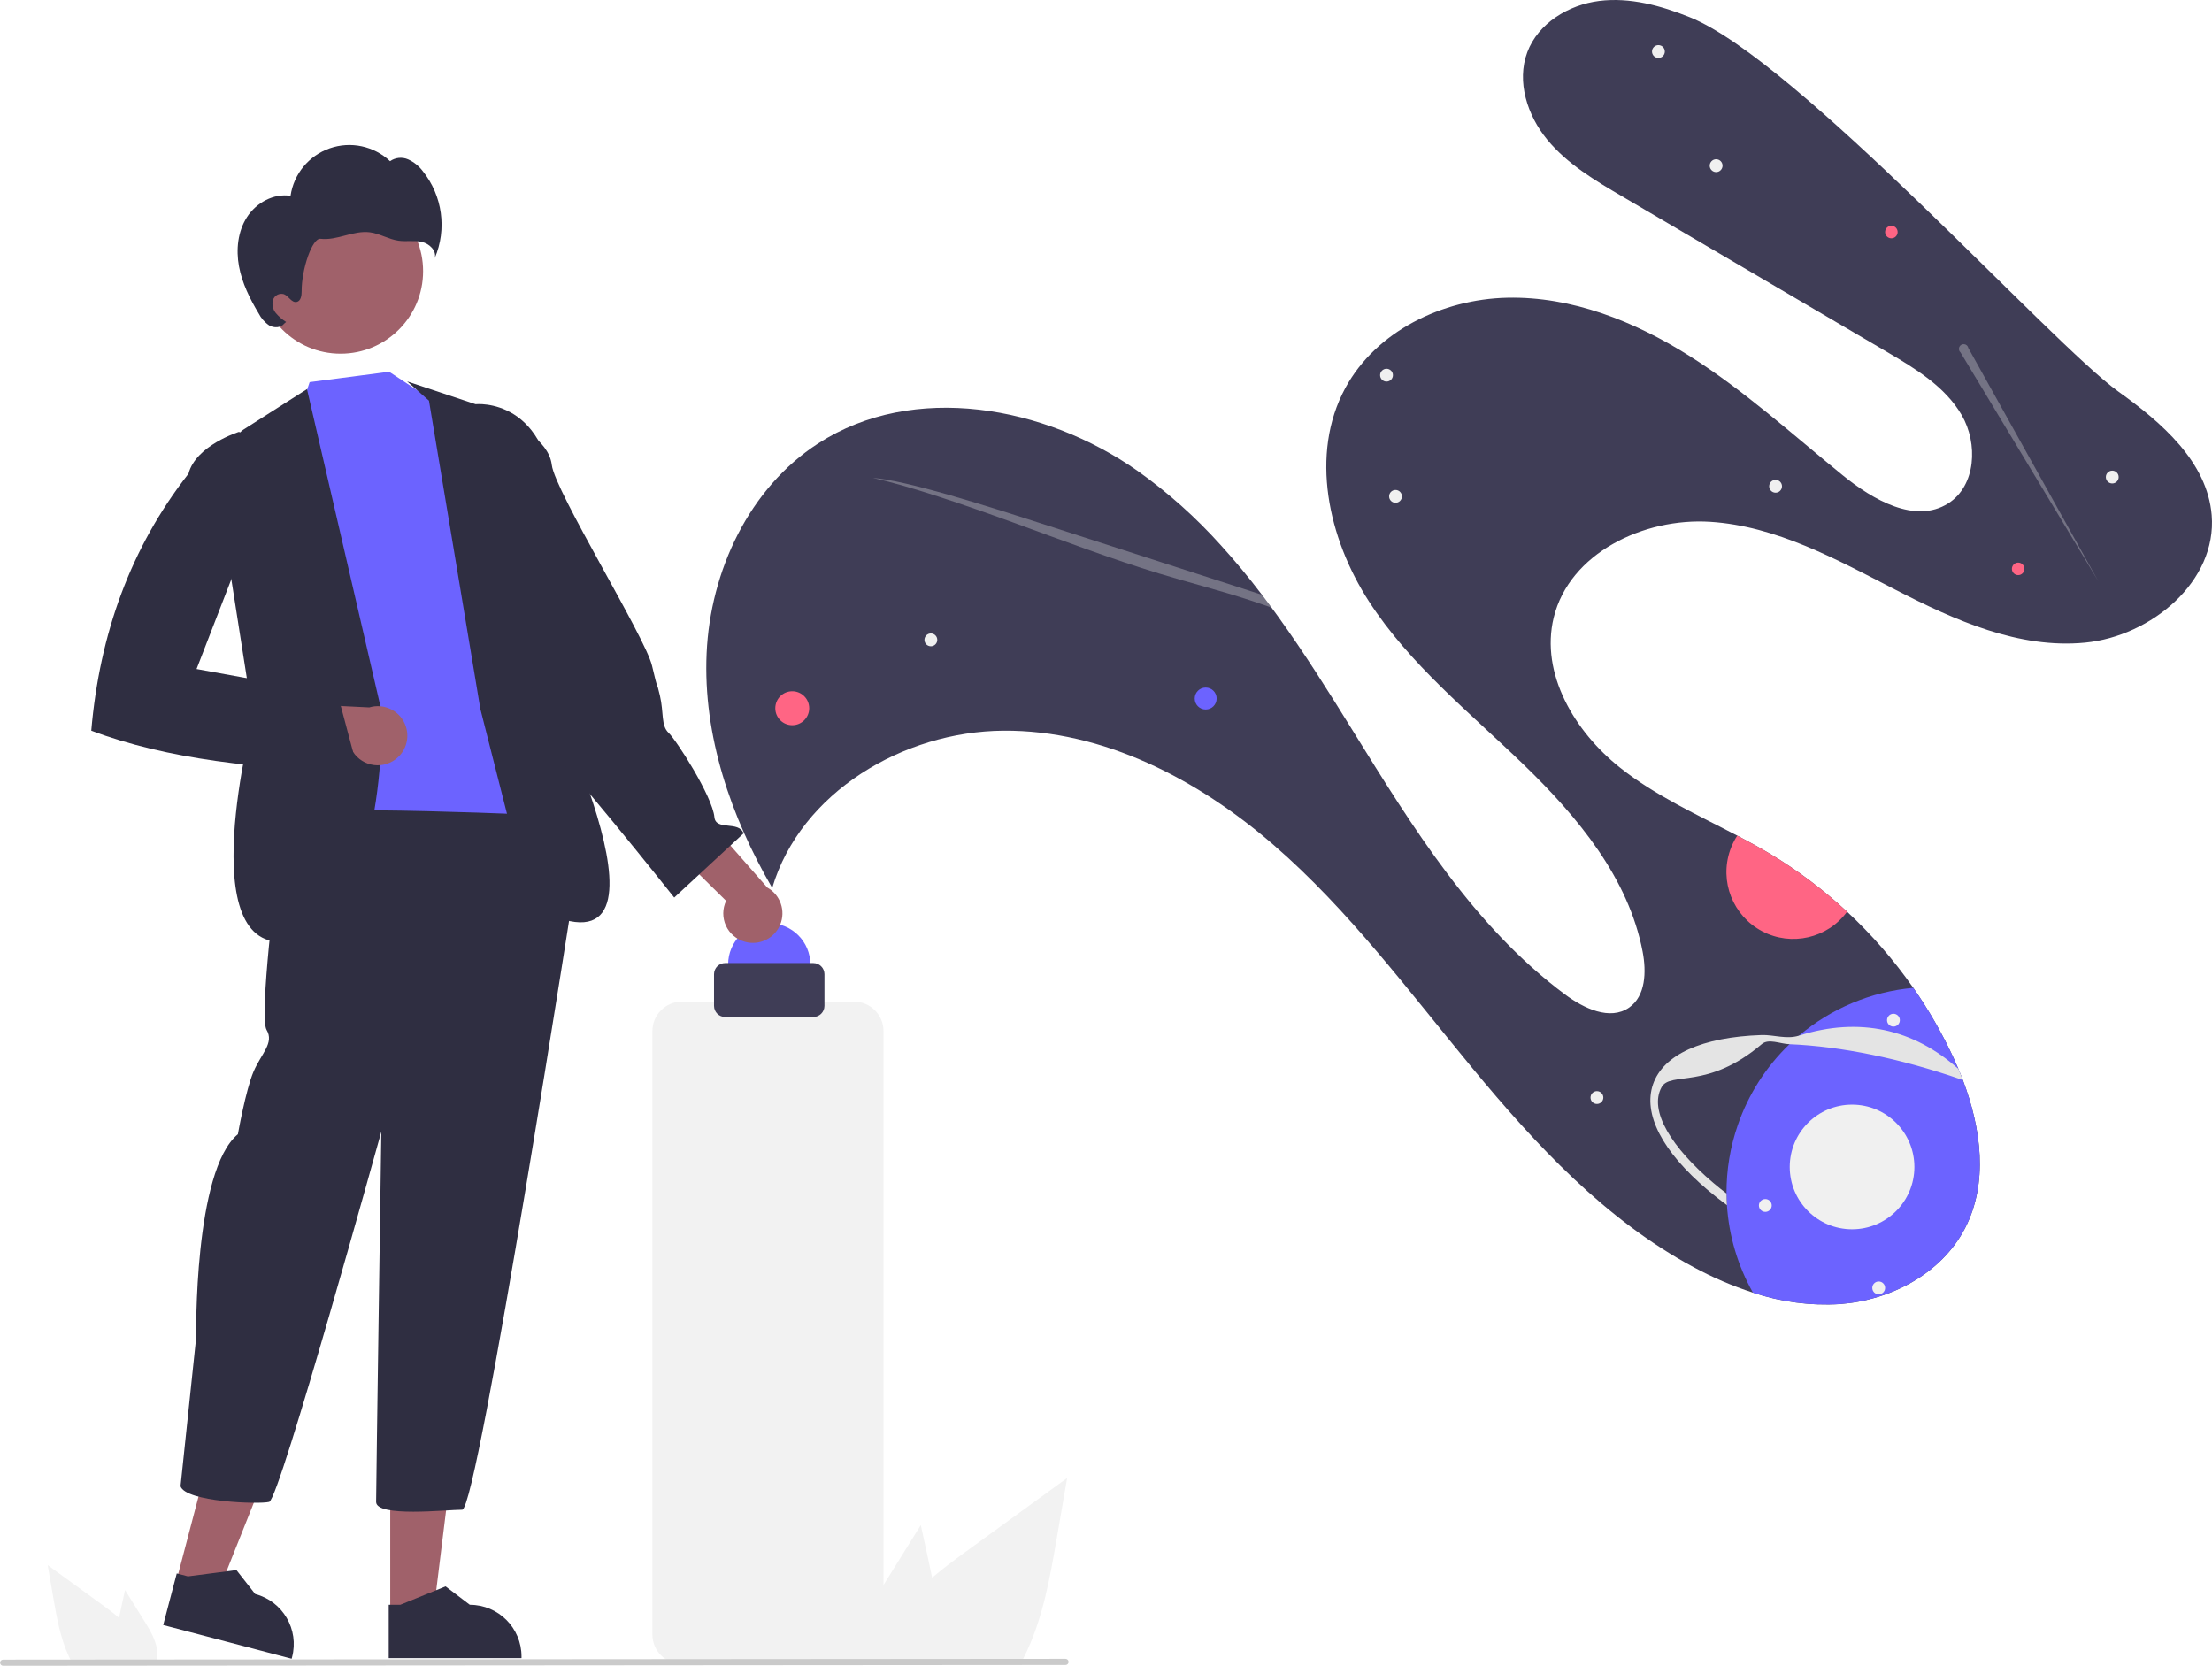
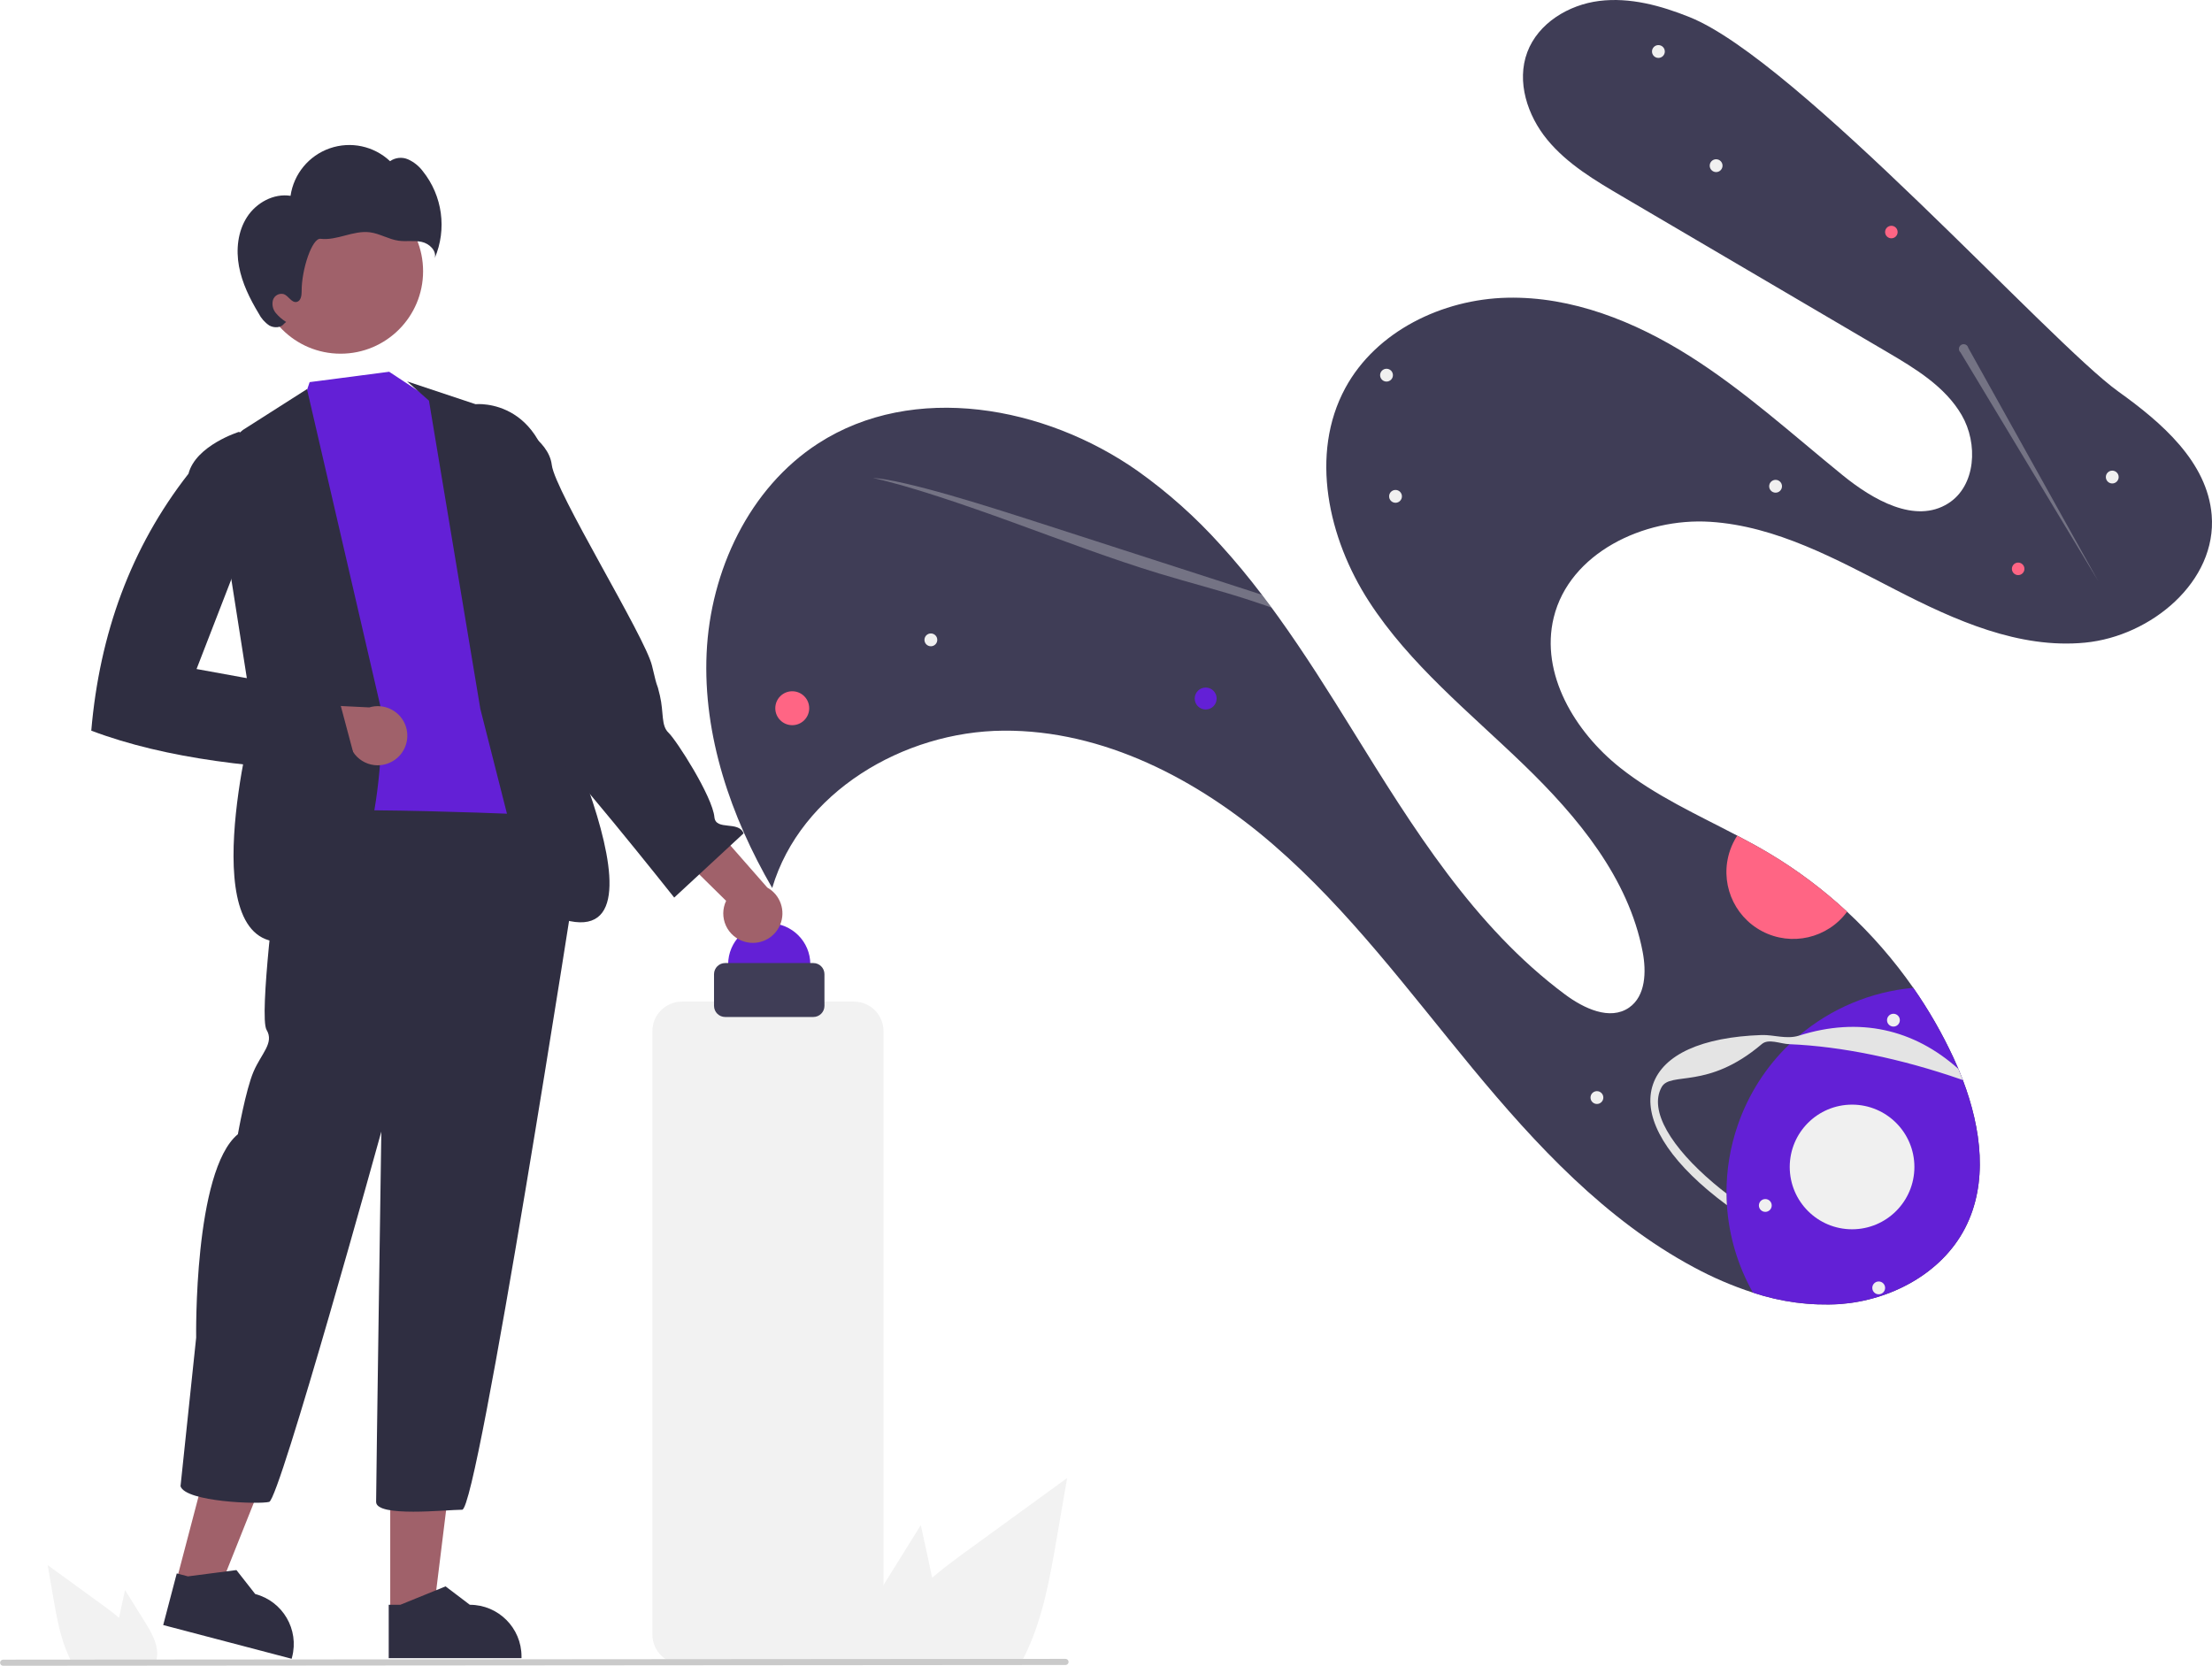
<svg xmlns="http://www.w3.org/2000/svg" data-name="Layer 1" width="861.343" height="648.679" viewBox="0 0 861.343 648.679">
  <path d="M487.967,298.314c37.101-23.943,88.2-14.64,124.348,10.729a196.935,196.935,0,0,1,32.307,28.827c5.643,6.19,10.993,12.687,16.11,19.409,1.261,1.649,2.515,3.315,3.746,4.997q1.263,1.706,2.505,3.435c10.378,14.425,19.892,29.6,29.206,44.638,23.251,37.538,47.108,76.194,82.534,102.549,7.299,5.428,17.482,10.317,24.96,5.133,6.489-4.502,6.767-13.967,5.29-21.724-5.49-28.74-25.295-52.557-46.336-72.888-21.04-20.331-44.332-38.971-60.23-63.537-15.898-24.567-23.161-57.364-9.236-83.094,12.001-22.173,37.821-34.61,63.024-35.189,25.201-.574,49.685,9.222,71.007,22.674,21.319,13.457,40.066,30.531,59.631,46.43,11.794,9.592,28.261,19.109,41.114,10.988,10.856-6.863,11.703-23.338,5.233-34.431s-18.018-18.064-29.089-24.566q-51.558-30.288-103.117-60.571c-10.545-6.189-21.321-12.575-29.105-22.012-7.786-9.431-12.108-22.686-7.817-34.139,4.234-11.286,16.059-18.453,28.023-19.948,11.956-1.492,24.015,1.823,35.199,6.314,41.912,16.832,140.602,126.951,166.905,145.778,16.903,12.092,34.66,27.4,36.369,48.112,2.13,25.784-23.526,47.182-49.278,49.683-25.748,2.509-50.704-8.687-73.71-20.524s-46.486-24.887-72.309-26.53c-25.823-1.643-54.795,12.161-60.917,37.3-5.323,21.874,8.21,44.446,25.838,58.442,13.798,10.958,29.992,18.256,45.635,26.462,4.344,2.272,8.642,4.621,12.834,7.132a180.251,180.251,0,0,1,29.935,22.505,183.677,183.677,0,0,1,25.774,29.641,179.182,179.182,0,0,1,15.621,27.173q1.006,2.176,1.954,4.412c.599,1.426,1.179,2.869,1.729,4.328,7.18,18.913,9.977,40.108.804,57.763-9.149,17.608-28.965,28.034-48.753,29.48a89.801,89.801,0,0,1-33.791-4.464,137.23,137.23,0,0,1-23.13-9.941C794.526,600.7,767.404,571.542,742.634,541.566c-24.764-29.974-48.083-61.534-77.482-86.977-29.397-25.449-66.237-44.69-105.12-44.398-38.882.287-78.965,23.978-90.008,61.258-16.096-27.736-26.981-59.355-25.544-91.388S461.024,315.705,487.967,298.314Z" transform="translate(-169.3286 -125.6603)" fill="#3f3d56" />
-   <circle cx="469.487" cy="272.017" r="4.272" fill="#6c63ff" />
+   <circle cx="469.487" cy="272.017" r="4.272" fill="#6320d6" />
  <circle cx="308.499" cy="275.792" r="6.605" fill="#ff6584" />
  <circle cx="785.865" cy="221.517" r="2.44" fill="#ff6584" />
  <circle cx="736.489" cy="90.362" r="2.44" fill="#ff6584" />
  <path d="M843.026,456.742a26.079,26.079,0,0,1,2.78-5.683c4.344,2.272,8.642,4.621,12.834,7.132a180.251,180.251,0,0,1,29.935,22.505,26.025,26.025,0,0,1-45.549-23.953Z" transform="translate(-169.3286 -125.6603)" fill="#ff6584" />
  <circle cx="362.474" cy="249.168" r="2.496" fill="#f0f0f0" />
  <circle cx="668.25" cy="64.513" r="2.496" fill="#f0f0f0" />
  <circle cx="645.778" cy="20.057" r="2.496" fill="#f0f0f0" />
  <circle cx="822.503" cy="185.77" r="2.496" fill="#f0f0f0" />
  <circle cx="691.404" cy="189.356" r="2.496" fill="#f0f0f0" />
  <circle cx="621.835" cy="427.406" r="2.496" fill="#f0f0f0" />
  <circle cx="543.408" cy="193.29" r="2.496" fill="#f0f0f0" />
  <circle cx="539.904" cy="146.097" r="2.496" fill="#f0f0f0" />
  <path d="M866.141,532.284c-3.706-.152-7.303-.17-10.77-.05-21.356.738-35.581,6.857-39.028,16.788s3.93,23.547,20.237,37.356q2.419,2.048,5.043,4.063a80.028,80.028,0,0,1,24.518-58.158Z" transform="translate(-169.3286 -125.6603)" fill="none" />
-   <path d="M846.05,563.682a79.499,79.499,0,0,1,20.092-31.399q1.801-1.724,3.704-3.331a80.081,80.081,0,0,1,44.504-18.615,179.184,179.184,0,0,1,15.621,27.173q1.006,2.176,1.954,4.412c.599,1.426,1.179,2.869,1.729,4.328,7.18,18.913,9.977,40.108.804,57.763-9.149,17.608-28.965,28.034-48.753,29.48a89.801,89.801,0,0,1-33.791-4.464,79.902,79.902,0,0,1-10.131-34.06c-.098-1.507-.147-3.015-.162-4.53A79.685,79.685,0,0,1,846.05,563.682Z" transform="translate(-169.3286 -125.6603)" fill="#6c63ff" />
+   <path d="M846.05,563.682a79.499,79.499,0,0,1,20.092-31.399q1.801-1.724,3.704-3.331a80.081,80.081,0,0,1,44.504-18.615,179.184,179.184,0,0,1,15.621,27.173q1.006,2.176,1.954,4.412c.599,1.426,1.179,2.869,1.729,4.328,7.18,18.913,9.977,40.108.804,57.763-9.149,17.608-28.965,28.034-48.753,29.48a89.801,89.801,0,0,1-33.791-4.464,79.902,79.902,0,0,1-10.131-34.06c-.098-1.507-.147-3.015-.162-4.53A79.685,79.685,0,0,1,846.05,563.682Z" transform="translate(-169.3286 -125.6603)" fill="#6320d6" />
  <path d="M813.016,547.869c4.009-11.551,19.006-18.35,42.236-19.154,4.648-.164,9.761,1.77,14.593.237,23.445-7.435,44.715-2.576,62.079,12.97.599,1.426,1.179,2.869,1.729,4.328-.231-.086-.464-.167-.697-.248-23.462-8.143-46.752-12.895-66.814-13.719-3.707-.149-8.129-2.294-10.77-.047-21.208,18.048-35.552,10.486-39.029,16.787-5.079,9.204,3.932,23.545,20.238,37.356q2.419,2.051,5.04,4.06c.015,1.515.063,3.023.162,4.53q-3.946-2.916-7.477-5.9C816.568,574.047,809.009,559.414,813.016,547.869Z" transform="translate(-169.3286 -125.6603)" fill="#e4e4e4" />
  <circle cx="731.559" cy="501.523" r="2.496" fill="#f0f0f0" />
  <circle cx="687.403" cy="469.422" r="2.496" fill="#f0f0f0" />
  <circle cx="721.186" cy="454.431" r="24.27" fill="#f0f0f0" />
  <path d="M509.195,311.783c5.673.267,17.408,3.084,30.123,6.726,12.708,3.646,26.492,8.094,40.1,12.494q35.733,11.544,71.462,23.08,4.912,1.584,9.851,3.195c1.261,1.649,2.515,3.315,3.746,4.997-2.894-1.023-5.8-2.013-8.697-2.956-12.378-4.023-23.12-6.676-35.133-10.335-18.488-5.627-37.992-13.018-56.909-19.899C544.823,322.197,523.121,314.783,509.195,311.783Z" transform="translate(-169.3286 -125.6603)" fill="#f0f0f0" opacity="0.3" />
  <path d="M932.758,262.924l53.58,88.947-50.558-90.716a1.849,1.849,0,1,0-3.022,1.769Z" transform="translate(-169.3286 -125.6603)" fill="#f0f0f0" opacity="0.3" />
  <circle cx="737.296" cy="397.269" r="2.496" fill="#f0f0f0" />
-   <circle cx="299.538" cy="375.527" r="16" fill="#6c63ff" />
+   <circle cx="299.538" cy="375.527" r="16" fill="#6320d6" />
  <path d="M459.388,492.403a11.44,11.44,0,0,1-7.314-15.945L423.103,447.935l20.662-4.408,24.344,27.761a11.502,11.502,0,0,1-8.72,21.115Z" transform="translate(-169.3286 -125.6603)" fill="#a0616a" />
-   <path d="M320.866,270.427l16.157,10.649,18.912,4.43s14.999,107.199,22.37,113.629,1.16,7.04,3.157,15.909,6.62,27.015,6.62,27.015c-44.897,27.829-85.006,31.227-119.226,4.575a8.052,8.052,0,0,1,3.765-9.367c5.786-3.594-6.764-17.675-2.028-20.495s-3.633-23.913-3.633-23.913l1.46-45.299-4.066-6.948,5.728-44.6,14.767-6.562,5.056-14.987Z" transform="translate(-169.3286 -125.6603)" fill="#6c63ff" />
+   <path d="M320.866,270.427l16.157,10.649,18.912,4.43s14.999,107.199,22.37,113.629,1.16,7.04,3.157,15.909,6.62,27.015,6.62,27.015c-44.897,27.829-85.006,31.227-119.226,4.575a8.052,8.052,0,0,1,3.765-9.367c5.786-3.594-6.764-17.675-2.028-20.495s-3.633-23.913-3.633-23.913l1.46-45.299-4.066-6.948,5.728-44.6,14.767-6.562,5.056-14.987Z" transform="translate(-169.3286 -125.6603)" fill="#6320d6" />
  <path d="M327.867,274.187l26.641,8.872s29.47-3.112,30.665,40.758-4.298,67.412-4.298,67.412S442.178,514.507,375.772,478.097L356.367,401.687l-20-120Z" transform="translate(-169.3286 -125.6603)" fill="#2f2e41" />
  <path d="M354.584,371.177l13.819-1.909s1.334,20.834,7.944,23.992,4.382,3.677,5.161,7.02-5.878,12.604-.642,14.907,51,60,51,60l27-25c-1.856-5.028-10.785-.937-11.345-6.267-.705-8.059-14.838-30.074-17.846-32.897s-1.819-7.799-3.378-14.484-.477-.486-3.075-11.628-37.808-67.913-39.032-78.2-15.558-16.342-15.558-16.342l-11.142,2.598Z" transform="translate(-169.3286 -125.6603)" fill="#2f2e41" />
  <polygon points="68.581 615.998 84.845 620.268 109.058 559.567 85.054 553.264 68.581 615.998" fill="#a0616a" />
  <path d="M232.881,758.474l50.014,13.133.166-.632a20.128,20.128,0,0,0-14.354-24.579l-.001-0-7.315-9.33-18.866,2.455-4.366-1.146Z" transform="translate(-169.3286 -125.6603)" fill="#2f2e41" />
  <polygon points="151.957 628.165 168.771 628.164 176.771 563.303 151.953 563.305 151.957 628.165" fill="#a0616a" />
  <path d="M320.693,771.367l51.71-.002v-.654a20.128,20.128,0,0,0-20.127-20.127h-.001l-9.445-7.166-17.623,7.167-4.514 0Z" transform="translate(-169.3286 -125.6603)" fill="#2f2e41" />
  <path d="M279.227,443.444c-4.062,5.078-2.031,22.341-2.031,22.341s-7.109,55.853-4.062,60.93-2.031,9.14-5.078,16.248-6.093,24.372-6.093,24.372c-17.264,14.217-16.248,79.209-16.248,79.209l-6.093,57.884c2.031,6.093,30.465,7.109,34.527,6.093S317.816,566.32,317.816,566.32s-2.031,138.108-2.031,144.201,27.419,3.046,33.512,3.046S393.979,464.769,393.979,464.769v-14.217l-5.078-7.109S283.289,438.366,279.227,443.444Z" transform="translate(-169.3286 -125.6603)" fill="#2f2e41" />
  <path d="M288.867,277.187,263.929,293.076,251.867,303.187l16,102s-24.309,92.716,14,87,36.161-89.038,36.161-89.038Z" transform="translate(-169.3286 -125.6603)" fill="#2f2e41" />
  <path d="M322.235,422.083a11.44,11.44,0,0,1-16.544-5.833l-40.644.982,11.201-17.913,36.879,1.814A11.502,11.502,0,0,1,322.235,422.083Z" transform="translate(-169.3286 -125.6603)" fill="#a0616a" />
  <circle cx="132.63" cy="105.615" r="32.119" fill="#a0616a" />
  <path d="M265.527,210.171c3.607-5.58,10.375-9.298,16.936-8.253a23.127,23.127,0,0,1,38.75-13.489,7.192,7.192,0,0,1,7.033-.704,14.829,14.829,0,0,1,5.714,4.586,33.28,33.28,0,0,1,4.657,33.857c.802-2.915-2.119-5.657-5.071-6.312-2.951-.654-6.048-.035-9.041-.461-3.836-.546-7.285-2.771-11.127-3.272-3.229-.421-6.477.407-9.626,1.237-3.149.83-6.388,1.676-9.622,1.292-3.234-.384-7.4,11.872-7.344,20.503.011,1.636-.326,3.736-1.925,4.083-1.969.427-3.11-2.29-4.983-3.03a3.467,3.467,0,0,0-4.252,2.261,5.652,5.652,0,0,0,1.079,5.061,16.701,16.701,0,0,0,4.049,3.513l-.772.642c-1.284,1.696-3.947,1.769-5.797.72a12.511,12.511,0,0,1-4.162-4.739c-3.423-5.694-6.426-11.76-7.634-18.293S261.92,215.751,265.527,210.171Z" transform="translate(-169.3286 -125.6603)" fill="#2f2e41" />
  <path d="M276.867,306.187l-14.433-12.369s-16.852,5.258-19.71,16.314c-22.491,28.759-34.604,62.346-37.857,100.055,29.364,11.09,65.319,15.024,104,16l-8-30-55-10Z" transform="translate(-169.3286 -125.6603)" fill="#2f2e41" />
  <path d="M225.728,757.227l-7.71-12.39-1.54,7.08c-.27,1.24-.54,2.5-.79,3.75-2.19-1.87-4.52-3.6-6.8-5.26q-10.5-7.62-20.99-15.26l2.19,12.7c1.35,7.82,2.76,15.8,6.1,22.95.37.81.77,1.61,1.2,2.39h32.54a10.488,10.488,0,0,0,.54-2.24.775.775,0,0,0,.01-.15C230.988,765.947,228.308,761.377,225.728,757.227Z" transform="translate(-169.3286 -125.6603)" fill="#f2f2f2" />
  <path d="M513.298,742.993l14.586-23.44,2.914,13.394c.511,2.346,1.022,4.73,1.495,7.094,4.143-3.538,8.551-6.811,12.864-9.951q19.864-14.416,39.71-28.87l-4.143,24.026c-2.554,14.794-5.222,29.891-11.54,43.418-.7,1.533-1.457,3.046-2.271,4.522H505.352a19.841,19.841,0,0,1-1.022-4.238,1.464,1.464,0,0,1-.018-.284C503.346,759.49,508.417,750.844,513.298,742.993Z" transform="translate(-169.3286 -125.6603)" fill="#f2f2f2" />
  <path d="M501.855,773.687H434.878A11.525,11.525,0,0,1,423.367,762.175V527.199a11.525,11.525,0,0,1,11.512-11.512H501.855a11.525,11.525,0,0,1,11.512,11.512V762.175A11.525,11.525,0,0,1,501.855,773.687Z" transform="translate(-169.3286 -125.6603)" fill="#f2f2f2" />
  <path d="M486.04,521.687H451.693A4.332,4.332,0,0,1,447.367,517.36v-12.346a4.332,4.332,0,0,1,4.327-4.327H486.04a4.332,4.332,0,0,1,4.327,4.327V517.36A4.332,4.332,0,0,1,486.04,521.687Z" transform="translate(-169.3286 -125.6603)" fill="#3f3d56" />
  <path d="M584.269,774.032l-413.75.307a1.191,1.191,0,0,1,0-2.381l413.75-.307a1.191,1.191,0,0,1,0,2.381Z" transform="translate(-169.3286 -125.6603)" fill="#cacaca" />
</svg>
